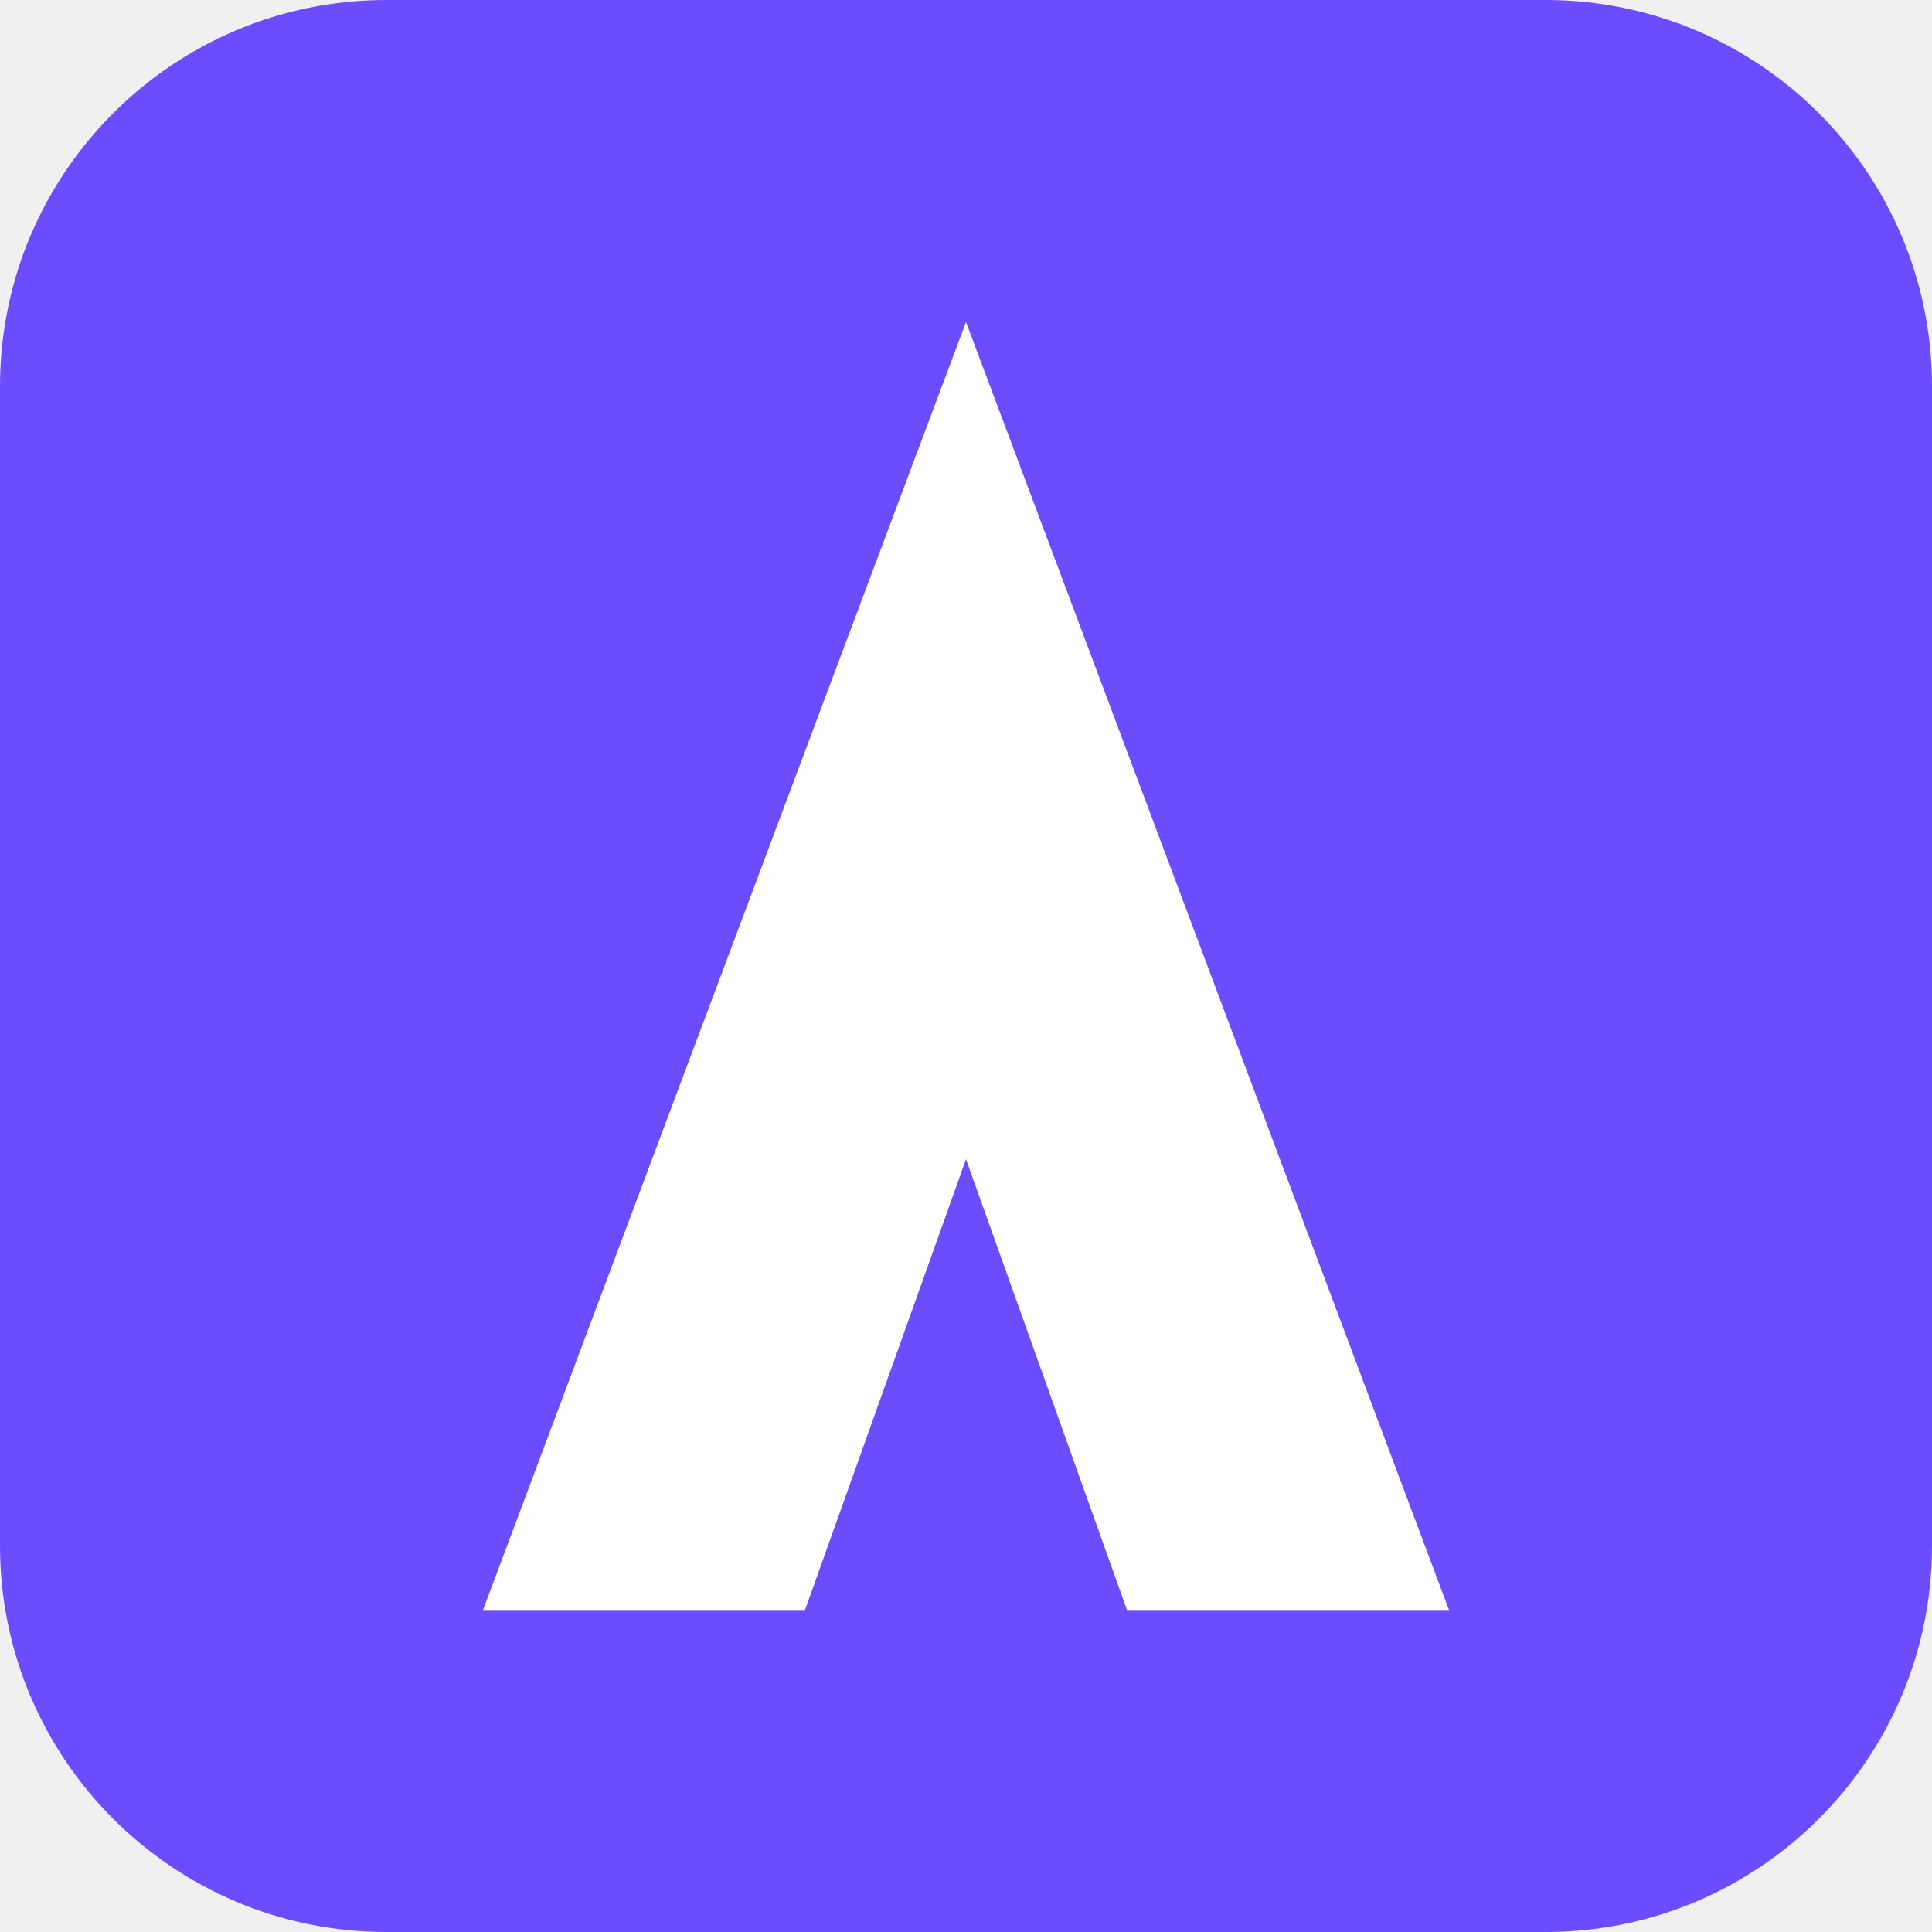
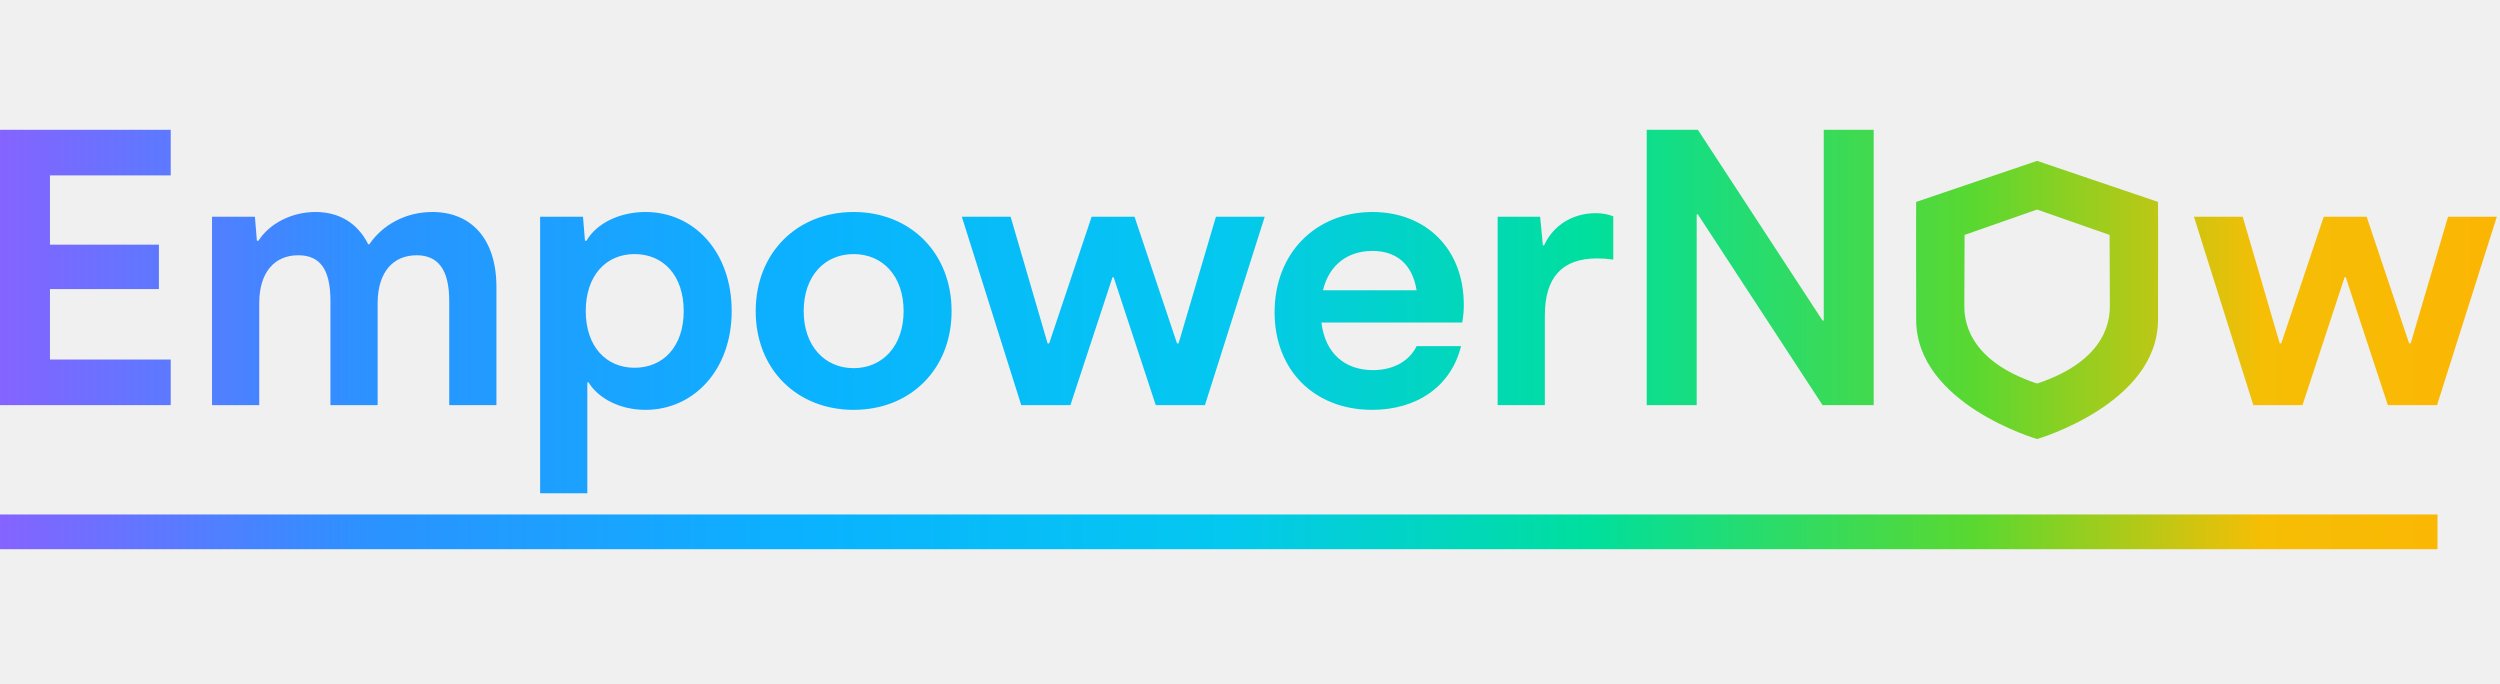
- <svg xmlns="http://www.w3.org/2000/svg" viewBox="0 0 120 120" fill="none">
-   <rect width="120" height="120" rx="24" fill="#6C4CFF" />
-   <path d="M60 20L90 100H70L60 72L50 100H30L60 20Z" fill="#FFFFFF" />
+ <svg xmlns="http://www.w3.org/2000/svg" width="366px" height="100px" viewBox="0 0 366 100" version="1.1">
+   <defs>
+     <linearGradient x1="-1.76074433e-14%" y1="39.595%" x2="99.026%" y2="39.595%" id="linearGradient-1">
+       <stop stop-color="#8862FF" offset="0%" />
+       <stop stop-color="#2B92FF" offset="15.191%" />
+       <stop stop-color="#0AB2FF" offset="32.859%" />
+       <stop stop-color="#04C8F0" offset="49.47%" />
+       <stop stop-color="#00DF9D" offset="64.169%" />
+       <stop stop-color="#5AD830" offset="79.622%" />
+       <stop stop-color="#F6BE05" offset="91.089%" />
+       <stop stop-color="#FBB604" offset="100%" />
+     </linearGradient>
+   </defs>
+   <g id="EmpowerNow-Logo" stroke="none" fill="none" fill-rule="evenodd">
+     <path d="M0,80.402 L356.848,80.402 L356.848,75.32 L0,75.32 L0,80.402 Z M329.888,59.312 L321.192,31.727 L328.333,31.727 L333.746,50.27 L333.977,50.27 L340.197,31.727 L346.474,31.727 L352.693,50.27 L352.923,50.27 L358.394,31.727 L365.535,31.727 L356.781,59.312 L349.583,59.312 L343.421,40.595 L343.248,40.595 L337.086,59.312 L329.888,59.312 Z M248.395,59.312 L241.081,59.312 L241.081,19 L248.567,19 L266.823,46.93 L266.996,46.93 L266.996,19 L274.309,19 L274.309,59.312 L266.823,59.312 L248.567,31.381 L248.395,31.381 L248.395,59.312 Z M226.165,59.312 L219.254,59.312 L219.254,31.727 L225.474,31.727 L225.877,35.931 L226.049,35.931 C227.374,32.994 230.254,31.209 233.594,31.209 C234.572,31.209 235.494,31.381 236.185,31.669 L236.185,38.004 C235.379,37.889 234.572,37.831 233.824,37.831 C228.756,37.831 226.165,40.538 226.165,46.181 L226.165,59.312 Z M200.939,36.737 C204.28,36.737 206.756,38.522 207.389,42.495 L193.683,42.495 C194.605,38.695 197.369,36.737 200.939,36.737 L200.939,36.737 Z M200.881,60.002 C207.447,60.002 212.457,56.547 213.897,50.673 L207.389,50.673 C206.295,52.919 203.934,54.186 200.997,54.186 C197.024,54.186 194.029,51.883 193.453,47.218 L214.07,47.218 C214.242,46.239 214.3,45.49 214.3,44.627 C214.3,36.333 208.656,31.036 200.939,31.036 C192.646,31.036 186.6,37.025 186.6,45.721 C186.6,54.186 192.416,60.002 200.881,60.002 L200.881,60.002 Z M149.509,59.312 L140.813,31.727 L147.954,31.727 L153.367,50.27 L153.598,50.27 L159.817,31.727 L166.094,31.727 L172.314,50.27 L172.544,50.27 L178.015,31.727 L185.156,31.727 L176.402,59.312 L169.204,59.312 L163.042,40.595 L162.869,40.595 L156.708,59.312 L149.509,59.312 Z M124.974,37.198 C129.235,37.198 132.288,40.422 132.288,45.548 C132.288,50.616 129.235,53.898 124.974,53.898 C120.712,53.898 117.661,50.616 117.661,45.548 C117.661,40.422 120.712,37.198 124.974,37.198 L124.974,37.198 Z M124.974,60.002 C133.267,60.002 139.314,54.071 139.314,45.548 C139.314,37.025 133.267,31.036 124.974,31.036 C116.681,31.036 110.634,37.025 110.634,45.548 C110.634,54.071 116.681,60.002 124.974,60.002 L124.974,60.002 Z M85.754,45.548 C85.754,40.307 88.749,37.198 92.895,37.198 C97.099,37.198 100.094,40.307 100.094,45.548 C100.094,50.731 97.099,53.84 92.895,53.84 C88.749,53.84 85.754,50.731 85.754,45.548 L85.754,45.548 Z M107.119,45.548 C107.119,36.852 101.591,31.036 94.507,31.036 C90.707,31.036 87.309,32.705 85.869,35.239 L85.639,35.239 L85.351,31.727 L79.074,31.727 L79.074,72.211 L85.984,72.211 L85.984,55.971 L86.157,55.971 C87.597,58.333 90.764,60.002 94.507,60.002 C101.533,60.002 107.119,54.186 107.119,45.548 L107.119,45.548 Z M72.678,42.035 L72.678,59.312 L65.768,59.312 L65.768,44.05 C65.768,39.271 63.982,37.371 60.988,37.371 C57.647,37.371 55.286,39.732 55.286,44.396 L55.286,59.312 L48.376,59.312 L48.376,44.05 C48.376,39.213 46.706,37.371 43.654,37.371 C40.256,37.371 37.952,39.789 37.952,44.396 L37.952,59.312 L31.042,59.312 L31.042,31.727 L37.319,31.727 L37.607,35.239 L37.837,35.239 C39.507,32.648 42.789,31.036 46.188,31.036 C49.643,31.036 52.35,32.648 53.904,35.758 L54.077,35.758 C55.978,32.936 59.375,31.036 63.291,31.036 C68.935,31.036 72.678,34.894 72.678,42.035 L72.678,42.035 Z M24.993,59.312 L0,59.312 L0,19 L24.993,19 L24.993,25.68 L7.314,25.68 L7.314,35.816 L23.265,35.816 L23.265,42.323 L7.314,42.323 L7.314,52.631 L24.993,52.631 L24.993,59.312 Z M287.616,34.392 L298.23,30.677 L308.845,34.392 L308.883,44.74 C308.869,46.301 308.865,52.621 298.23,56.151 C287.596,52.621 287.592,46.301 287.578,44.74 L287.616,34.392 Z M298.23,64.275 C298.23,64.275 315.951,59.123 315.934,46.788 C315.971,34.846 315.934,29.558 315.934,29.558 L298.23,23.55 L280.527,29.558 C280.527,29.558 280.489,34.846 280.527,46.788 C280.51,59.123 298.23,64.275 298.23,64.275 L298.23,64.275 Z" id="Fill-1" fill="url(#linearGradient-1)" />
+   </g>
</svg>
